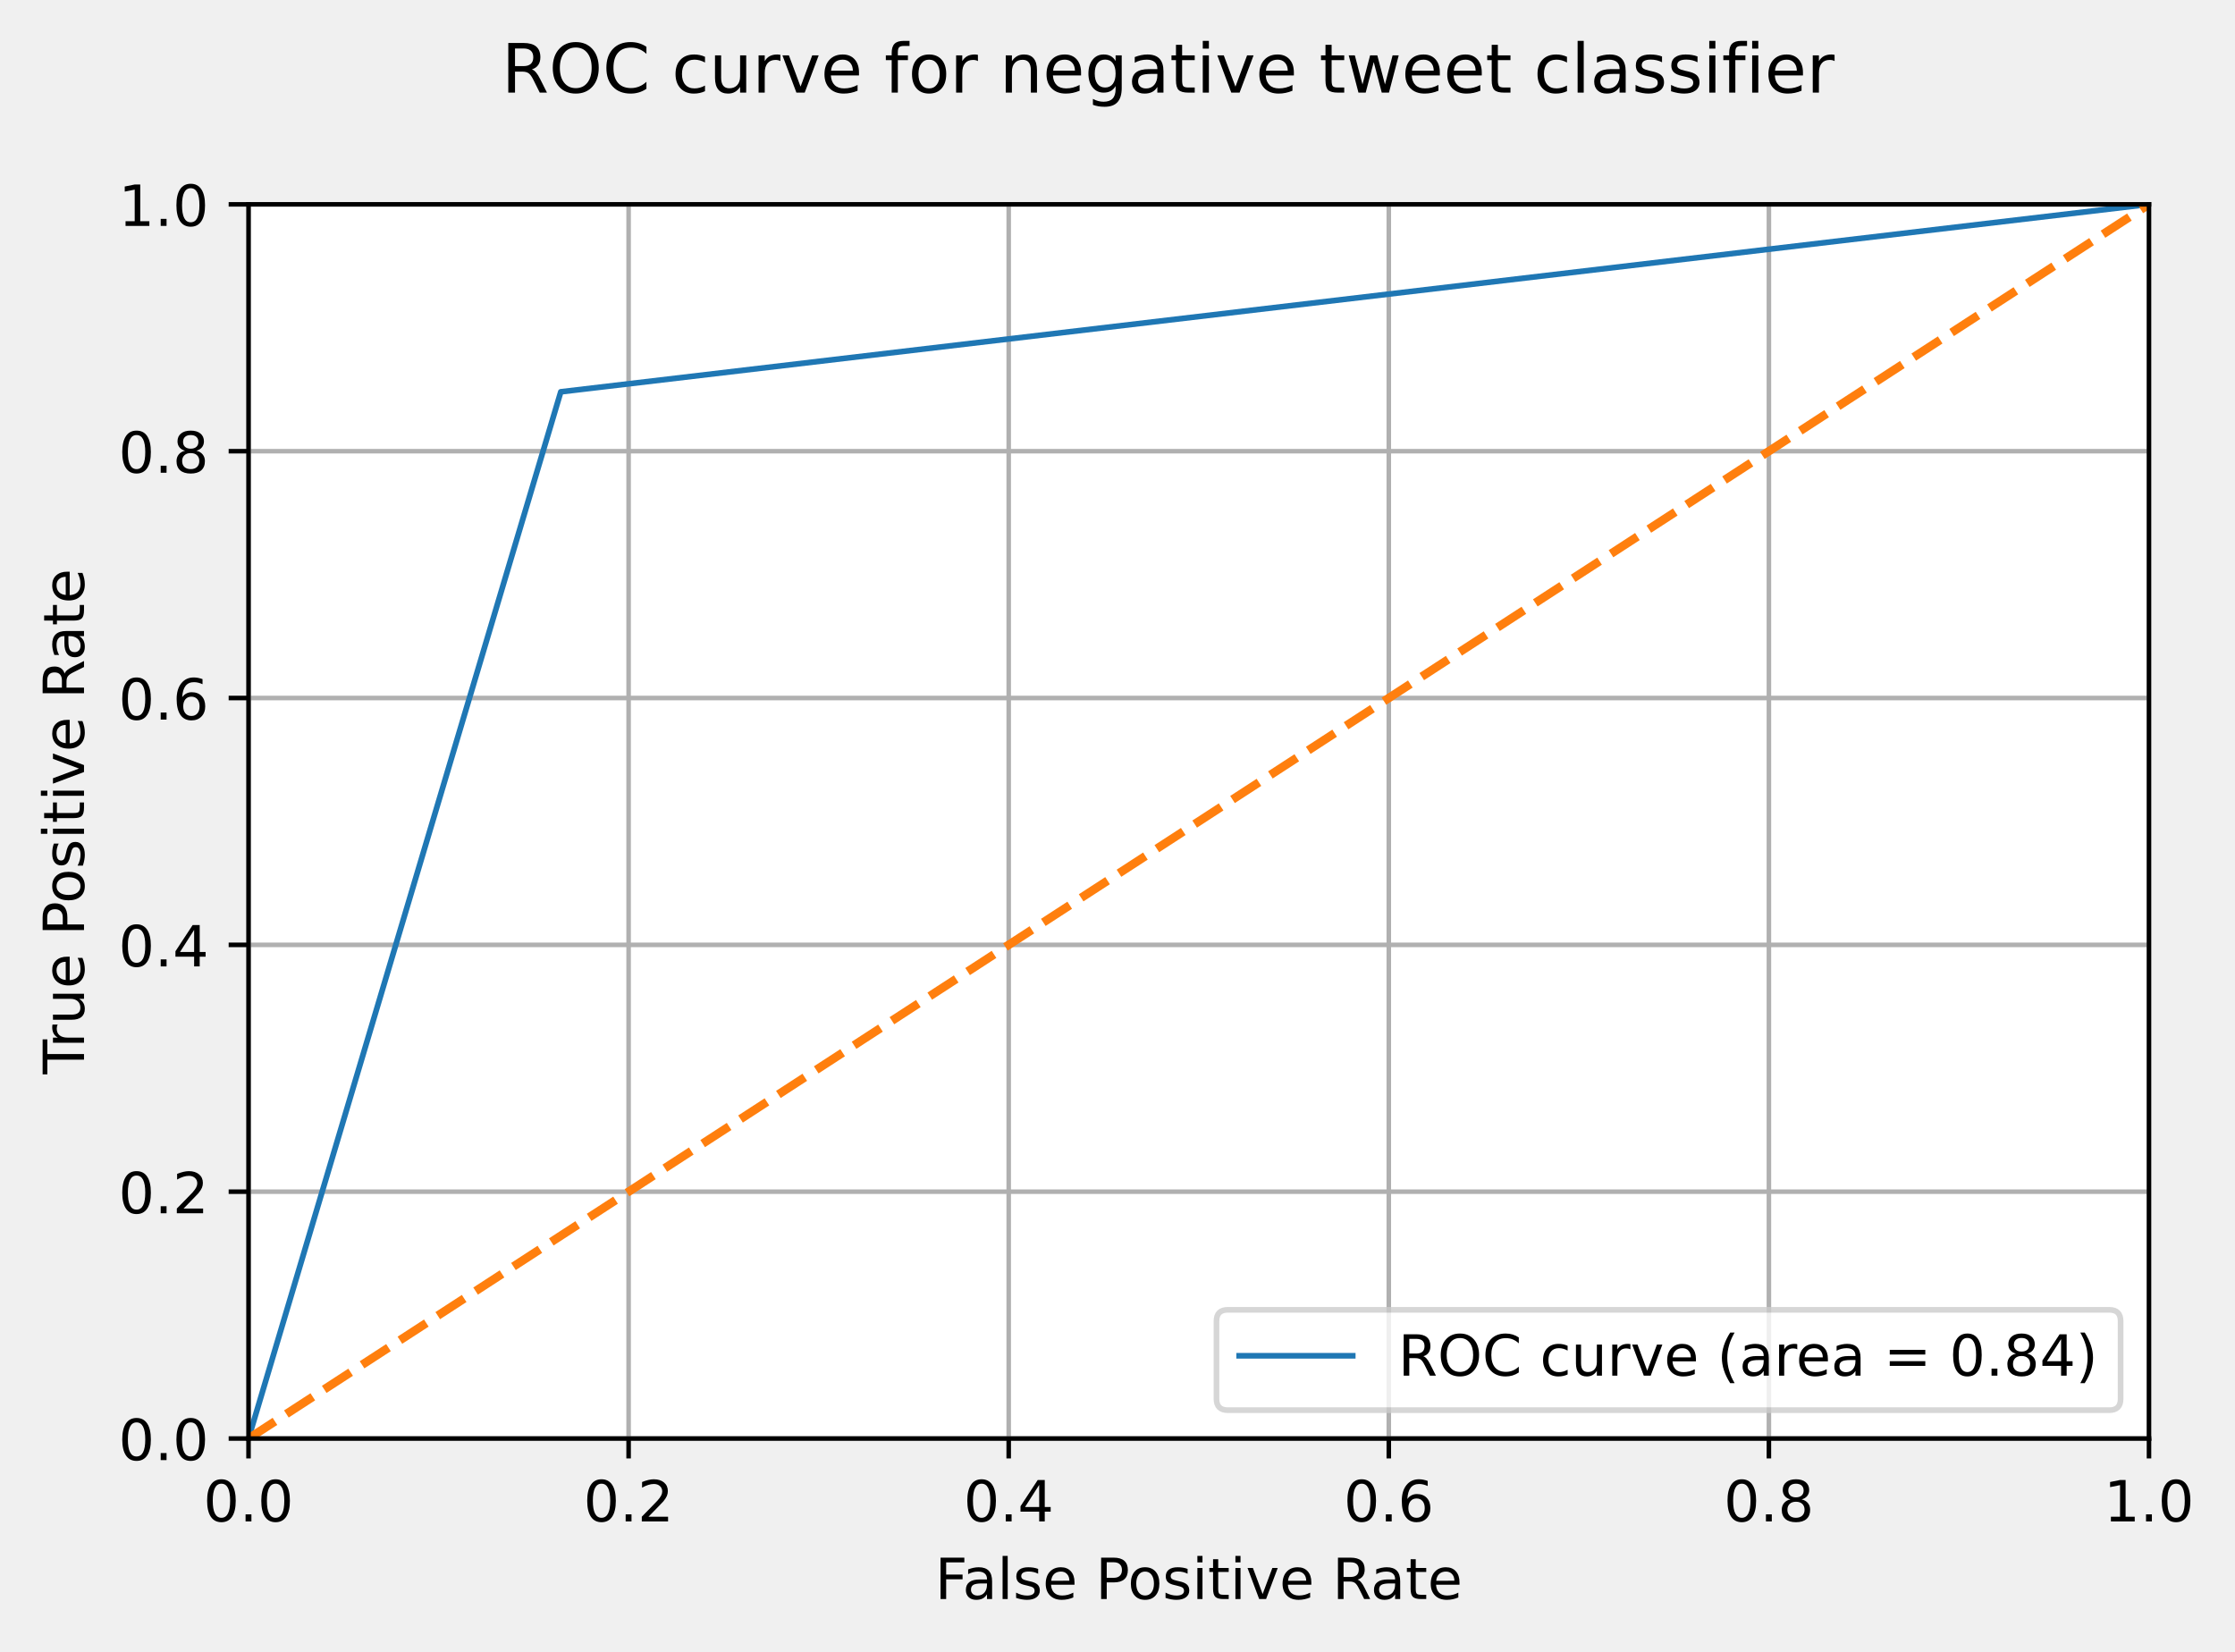
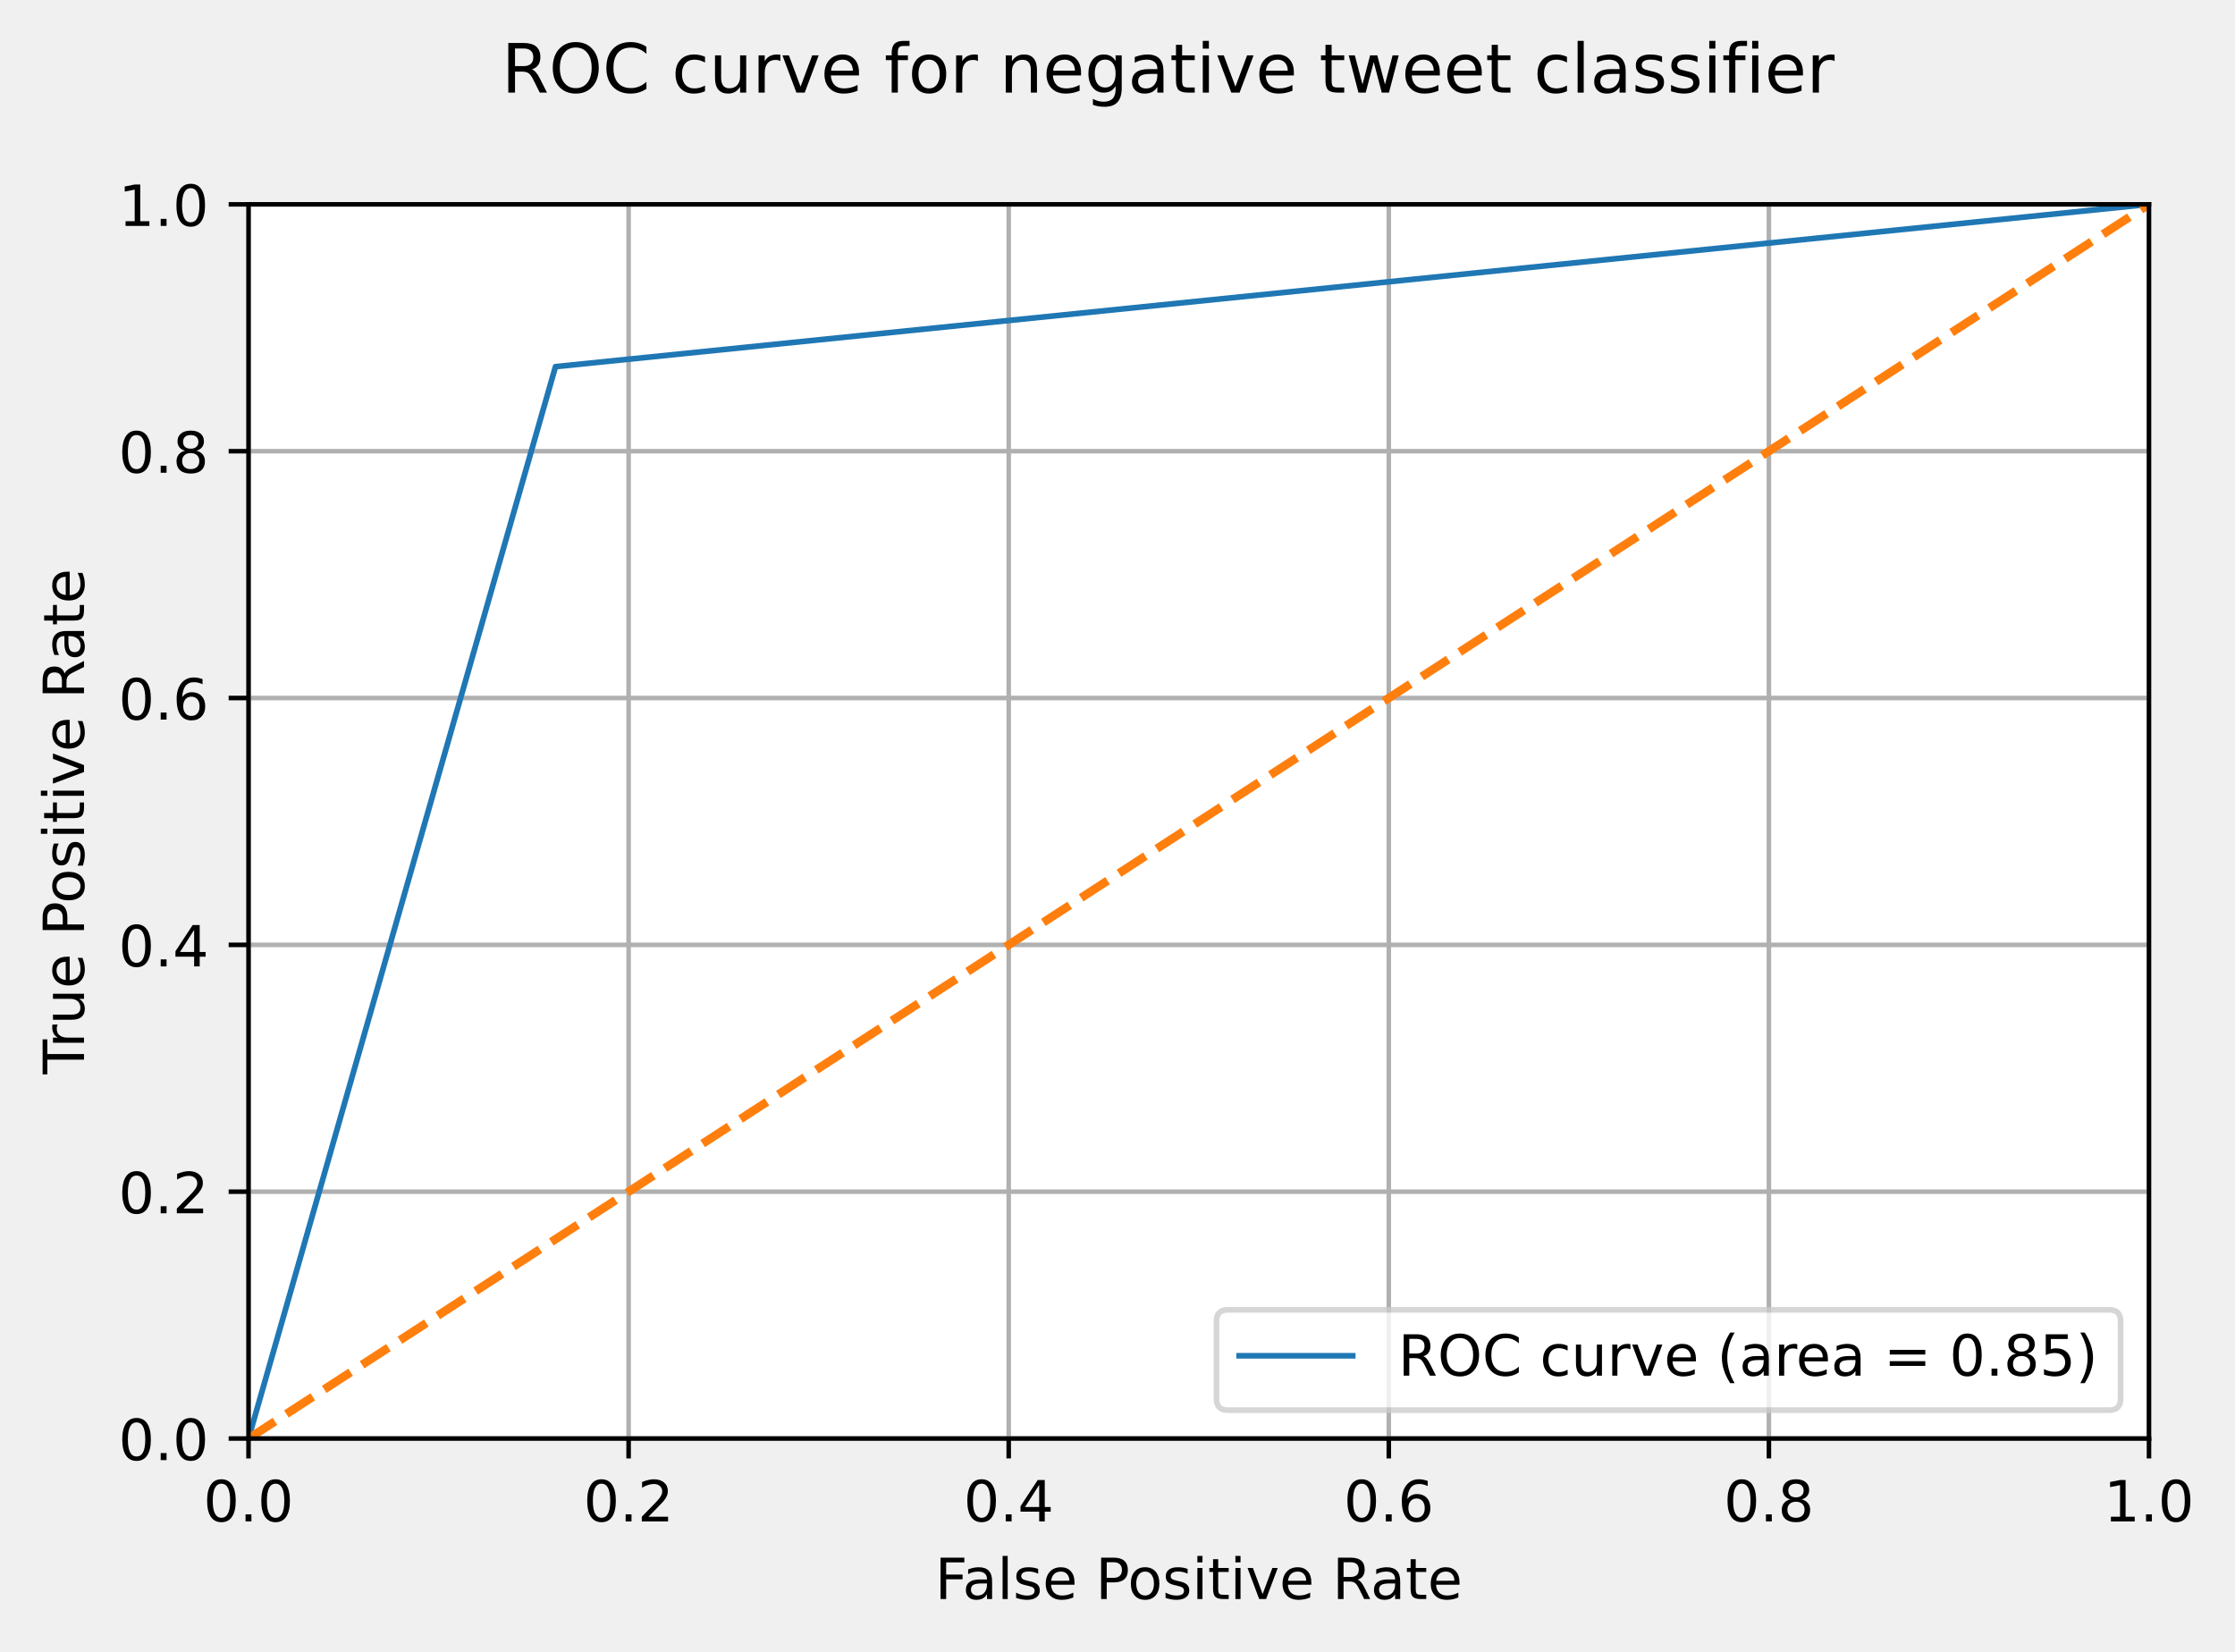
<svg xmlns="http://www.w3.org/2000/svg" xmlns:xlink="http://www.w3.org/1999/xlink" width="393.733pt" height="290.996pt" viewBox="0 0 393.733 290.996" version="1.1">
  <defs>
    <style type="text/css">*{stroke-linejoin: round; stroke-linecap: butt}</style>
  </defs>
  <g id="figure_1">
    <g id="patch_1">
      <path d="M 0 290.996  L 393.733 290.996  L 393.733 0  L 0 0  L 0 290.996  z " style="fill: none" />
    </g>
    <g id="axes_1">
      <g id="patch_2">
        <path d="M 43.781 253.44  L 378.581 253.44  L 378.581 36  L 43.781 36  z " style="fill: #ffffff" />
      </g>
      <g id="matplotlib.axis_1">
        <g id="xtick_1">
          <g id="line2d_1">
-             <path d="M 43.781 253.44  L 43.781 36  " clip-path="url(#pb6e05b1ce3)" style="fill: none; stroke: #b0b0b0; stroke-width: 0.8; stroke-linecap: square" />
+             <path d="M 43.781 253.44  L 43.781 36  " clip-path="url(#p85ec53a5fc)" style="fill: none; stroke: #b0b0b0; stroke-width: 0.8; stroke-linecap: square" />
          </g>
          <g id="line2d_2">
            <defs>
-               <path id="mb6fd7aa247" d="M 0 0  L 0 3.5  " style="stroke: #000000; stroke-width: 0.8" />
+               <path id="mb137a3934e" d="M 0 0  L 0 3.5  " style="stroke: #000000; stroke-width: 0.8" />
            </defs>
            <g>
-               <use xlink:href="#mb6fd7aa247" x="43.781" y="253.44" style="stroke: #000000; stroke-width: 0.8" />
+               <use xlink:href="#mb137a3934e" x="43.781" y="253.44" style="stroke: #000000; stroke-width: 0.8" />
            </g>
          </g>
          <g id="text_1">
            <g transform="translate(35.82969 268.0384)scale(0.1 -0.1)">
              <defs>
                <path id="DejaVuSans-30" d="M 2034 4250  Q 1547 4250 1301 3770  Q 1056 3291 1056 2328  Q 1056 1369 1301 889  Q 1547 409 2034 409  Q 2525 409 2770 889  Q 3016 1369 3016 2328  Q 3016 3291 2770 3770  Q 2525 4250 2034 4250  z M 2034 4750  Q 2819 4750 3233 4129  Q 3647 3509 3647 2328  Q 3647 1150 3233 529  Q 2819 -91 2034 -91  Q 1250 -91 836 529  Q 422 1150 422 2328  Q 422 3509 836 4129  Q 1250 4750 2034 4750  z " transform="scale(0.015625)" />
                <path id="DejaVuSans-2e" d="M 684 794  L 1344 794  L 1344 0  L 684 0  L 684 794  z " transform="scale(0.015625)" />
              </defs>
              <use xlink:href="#DejaVuSans-30" />
              <use xlink:href="#DejaVuSans-2e" x="63.623" />
              <use xlink:href="#DejaVuSans-30" x="95.41" />
            </g>
          </g>
        </g>
        <g id="xtick_2">
          <g id="line2d_3">
-             <path d="M 110.741 253.44  L 110.741 36  " clip-path="url(#pb6e05b1ce3)" style="fill: none; stroke: #b0b0b0; stroke-width: 0.8; stroke-linecap: square" />
+             <path d="M 110.741 253.44  L 110.741 36  " clip-path="url(#p85ec53a5fc)" style="fill: none; stroke: #b0b0b0; stroke-width: 0.8; stroke-linecap: square" />
          </g>
          <g id="line2d_4">
            <g>
-               <use xlink:href="#mb6fd7aa247" x="110.741" y="253.44" style="stroke: #000000; stroke-width: 0.8" />
+               <use xlink:href="#mb137a3934e" x="110.741" y="253.44" style="stroke: #000000; stroke-width: 0.8" />
            </g>
          </g>
          <g id="text_2">
            <g transform="translate(102.7897 268.0384)scale(0.1 -0.1)">
              <defs>
                <path id="DejaVuSans-32" d="M 1228 531  L 3431 531  L 3431 0  L 469 0  L 469 531  Q 828 903 1448 1529  Q 2069 2156 2228 2338  Q 2531 2678 2651 2914  Q 2772 3150 2772 3378  Q 2772 3750 2511 3984  Q 2250 4219 1831 4219  Q 1534 4219 1204 4116  Q 875 4013 500 3803  L 500 4441  Q 881 4594 1212 4672  Q 1544 4750 1819 4750  Q 2544 4750 2975 4387  Q 3406 4025 3406 3419  Q 3406 3131 3298 2873  Q 3191 2616 2906 2266  Q 2828 2175 2409 1742  Q 1991 1309 1228 531  z " transform="scale(0.015625)" />
              </defs>
              <use xlink:href="#DejaVuSans-30" />
              <use xlink:href="#DejaVuSans-2e" x="63.623" />
              <use xlink:href="#DejaVuSans-32" x="95.41" />
            </g>
          </g>
        </g>
        <g id="xtick_3">
          <g id="line2d_5">
-             <path d="M 177.701 253.44  L 177.701 36  " clip-path="url(#pb6e05b1ce3)" style="fill: none; stroke: #b0b0b0; stroke-width: 0.8; stroke-linecap: square" />
+             <path d="M 177.701 253.44  L 177.701 36  " clip-path="url(#p85ec53a5fc)" style="fill: none; stroke: #b0b0b0; stroke-width: 0.8; stroke-linecap: square" />
          </g>
          <g id="line2d_6">
            <g>
-               <use xlink:href="#mb6fd7aa247" x="177.701" y="253.44" style="stroke: #000000; stroke-width: 0.8" />
+               <use xlink:href="#mb137a3934e" x="177.701" y="253.44" style="stroke: #000000; stroke-width: 0.8" />
            </g>
          </g>
          <g id="text_3">
            <g transform="translate(169.7497 268.0384)scale(0.1 -0.1)">
              <defs>
                <path id="DejaVuSans-34" d="M 2419 4116  L 825 1625  L 2419 1625  L 2419 4116  z M 2253 4666  L 3047 4666  L 3047 1625  L 3713 1625  L 3713 1100  L 3047 1100  L 3047 0  L 2419 0  L 2419 1100  L 313 1100  L 313 1709  L 2253 4666  z " transform="scale(0.015625)" />
              </defs>
              <use xlink:href="#DejaVuSans-30" />
              <use xlink:href="#DejaVuSans-2e" x="63.623" />
              <use xlink:href="#DejaVuSans-34" x="95.41" />
            </g>
          </g>
        </g>
        <g id="xtick_4">
          <g id="line2d_7">
-             <path d="M 244.661 253.44  L 244.661 36  " clip-path="url(#pb6e05b1ce3)" style="fill: none; stroke: #b0b0b0; stroke-width: 0.8; stroke-linecap: square" />
+             <path d="M 244.661 253.44  L 244.661 36  " clip-path="url(#p85ec53a5fc)" style="fill: none; stroke: #b0b0b0; stroke-width: 0.8; stroke-linecap: square" />
          </g>
          <g id="line2d_8">
            <g>
-               <use xlink:href="#mb6fd7aa247" x="244.661" y="253.44" style="stroke: #000000; stroke-width: 0.8" />
+               <use xlink:href="#mb137a3934e" x="244.661" y="253.44" style="stroke: #000000; stroke-width: 0.8" />
            </g>
          </g>
          <g id="text_4">
            <g transform="translate(236.7097 268.0384)scale(0.1 -0.1)">
              <defs>
                <path id="DejaVuSans-36" d="M 2113 2584  Q 1688 2584 1439 2293  Q 1191 2003 1191 1497  Q 1191 994 1439 701  Q 1688 409 2113 409  Q 2538 409 2786 701  Q 3034 994 3034 1497  Q 3034 2003 2786 2293  Q 2538 2584 2113 2584  z M 3366 4563  L 3366 3988  Q 3128 4100 2886 4159  Q 2644 4219 2406 4219  Q 1781 4219 1451 3797  Q 1122 3375 1075 2522  Q 1259 2794 1537 2939  Q 1816 3084 2150 3084  Q 2853 3084 3261 2657  Q 3669 2231 3669 1497  Q 3669 778 3244 343  Q 2819 -91 2113 -91  Q 1303 -91 875 529  Q 447 1150 447 2328  Q 447 3434 972 4092  Q 1497 4750 2381 4750  Q 2619 4750 2861 4703  Q 3103 4656 3366 4563  z " transform="scale(0.015625)" />
              </defs>
              <use xlink:href="#DejaVuSans-30" />
              <use xlink:href="#DejaVuSans-2e" x="63.623" />
              <use xlink:href="#DejaVuSans-36" x="95.41" />
            </g>
          </g>
        </g>
        <g id="xtick_5">
          <g id="line2d_9">
-             <path d="M 311.621 253.44  L 311.621 36  " clip-path="url(#pb6e05b1ce3)" style="fill: none; stroke: #b0b0b0; stroke-width: 0.8; stroke-linecap: square" />
+             <path d="M 311.621 253.44  L 311.621 36  " clip-path="url(#p85ec53a5fc)" style="fill: none; stroke: #b0b0b0; stroke-width: 0.8; stroke-linecap: square" />
          </g>
          <g id="line2d_10">
            <g>
-               <use xlink:href="#mb6fd7aa247" x="311.621" y="253.44" style="stroke: #000000; stroke-width: 0.8" />
+               <use xlink:href="#mb137a3934e" x="311.621" y="253.44" style="stroke: #000000; stroke-width: 0.8" />
            </g>
          </g>
          <g id="text_5">
            <g transform="translate(303.6697 268.0384)scale(0.1 -0.1)">
              <defs>
                <path id="DejaVuSans-38" d="M 2034 2216  Q 1584 2216 1326 1975  Q 1069 1734 1069 1313  Q 1069 891 1326 650  Q 1584 409 2034 409  Q 2484 409 2743 651  Q 3003 894 3003 1313  Q 3003 1734 2745 1975  Q 2488 2216 2034 2216  z M 1403 2484  Q 997 2584 770 2862  Q 544 3141 544 3541  Q 544 4100 942 4425  Q 1341 4750 2034 4750  Q 2731 4750 3128 4425  Q 3525 4100 3525 3541  Q 3525 3141 3298 2862  Q 3072 2584 2669 2484  Q 3125 2378 3379 2068  Q 3634 1759 3634 1313  Q 3634 634 3220 271  Q 2806 -91 2034 -91  Q 1263 -91 848 271  Q 434 634 434 1313  Q 434 1759 690 2068  Q 947 2378 1403 2484  z M 1172 3481  Q 1172 3119 1398 2916  Q 1625 2713 2034 2713  Q 2441 2713 2670 2916  Q 2900 3119 2900 3481  Q 2900 3844 2670 4047  Q 2441 4250 2034 4250  Q 1625 4250 1398 4047  Q 1172 3844 1172 3481  z " transform="scale(0.015625)" />
              </defs>
              <use xlink:href="#DejaVuSans-30" />
              <use xlink:href="#DejaVuSans-2e" x="63.623" />
              <use xlink:href="#DejaVuSans-38" x="95.41" />
            </g>
          </g>
        </g>
        <g id="xtick_6">
          <g id="line2d_11">
-             <path d="M 378.581 253.44  L 378.581 36  " clip-path="url(#pb6e05b1ce3)" style="fill: none; stroke: #b0b0b0; stroke-width: 0.8; stroke-linecap: square" />
+             <path d="M 378.581 253.44  L 378.581 36  " clip-path="url(#p85ec53a5fc)" style="fill: none; stroke: #b0b0b0; stroke-width: 0.8; stroke-linecap: square" />
          </g>
          <g id="line2d_12">
            <g>
-               <use xlink:href="#mb6fd7aa247" x="378.581" y="253.44" style="stroke: #000000; stroke-width: 0.8" />
+               <use xlink:href="#mb137a3934e" x="378.581" y="253.44" style="stroke: #000000; stroke-width: 0.8" />
            </g>
          </g>
          <g id="text_6">
            <g transform="translate(370.6297 268.0384)scale(0.1 -0.1)">
              <defs>
                <path id="DejaVuSans-31" d="M 794 531  L 1825 531  L 1825 4091  L 703 3866  L 703 4441  L 1819 4666  L 2450 4666  L 2450 531  L 3481 531  L 3481 0  L 794 0  L 794 531  z " transform="scale(0.015625)" />
              </defs>
              <use xlink:href="#DejaVuSans-31" />
              <use xlink:href="#DejaVuSans-2e" x="63.623" />
              <use xlink:href="#DejaVuSans-30" x="95.41" />
            </g>
          </g>
        </g>
        <g id="text_7">
          <g transform="translate(164.7148 281.7166)scale(0.1 -0.1)">
            <defs>
              <path id="DejaVuSans-46" d="M 628 4666  L 3309 4666  L 3309 4134  L 1259 4134  L 1259 2759  L 3109 2759  L 3109 2228  L 1259 2228  L 1259 0  L 628 0  L 628 4666  z " transform="scale(0.015625)" />
              <path id="DejaVuSans-61" d="M 2194 1759  Q 1497 1759 1228 1600  Q 959 1441 959 1056  Q 959 750 1161 570  Q 1363 391 1709 391  Q 2188 391 2477 730  Q 2766 1069 2766 1631  L 2766 1759  L 2194 1759  z M 3341 1997  L 3341 0  L 2766 0  L 2766 531  Q 2569 213 2275 61  Q 1981 -91 1556 -91  Q 1019 -91 701 211  Q 384 513 384 1019  Q 384 1609 779 1909  Q 1175 2209 1959 2209  L 2766 2209  L 2766 2266  Q 2766 2663 2505 2880  Q 2244 3097 1772 3097  Q 1472 3097 1187 3025  Q 903 2953 641 2809  L 641 3341  Q 956 3463 1253 3523  Q 1550 3584 1831 3584  Q 2591 3584 2966 3190  Q 3341 2797 3341 1997  z " transform="scale(0.015625)" />
              <path id="DejaVuSans-6c" d="M 603 4863  L 1178 4863  L 1178 0  L 603 0  L 603 4863  z " transform="scale(0.015625)" />
              <path id="DejaVuSans-73" d="M 2834 3397  L 2834 2853  Q 2591 2978 2328 3040  Q 2066 3103 1784 3103  Q 1356 3103 1142 2972  Q 928 2841 928 2578  Q 928 2378 1081 2264  Q 1234 2150 1697 2047  L 1894 2003  Q 2506 1872 2764 1633  Q 3022 1394 3022 966  Q 3022 478 2636 193  Q 2250 -91 1575 -91  Q 1294 -91 989 -36  Q 684 19 347 128  L 347 722  Q 666 556 975 473  Q 1284 391 1588 391  Q 1994 391 2212 530  Q 2431 669 2431 922  Q 2431 1156 2273 1281  Q 2116 1406 1581 1522  L 1381 1569  Q 847 1681 609 1914  Q 372 2147 372 2553  Q 372 3047 722 3315  Q 1072 3584 1716 3584  Q 2034 3584 2315 3537  Q 2597 3491 2834 3397  z " transform="scale(0.015625)" />
              <path id="DejaVuSans-65" d="M 3597 1894  L 3597 1613  L 953 1613  Q 991 1019 1311 708  Q 1631 397 2203 397  Q 2534 397 2845 478  Q 3156 559 3463 722  L 3463 178  Q 3153 47 2828 -22  Q 2503 -91 2169 -91  Q 1331 -91 842 396  Q 353 884 353 1716  Q 353 2575 817 3079  Q 1281 3584 2069 3584  Q 2775 3584 3186 3129  Q 3597 2675 3597 1894  z M 3022 2063  Q 3016 2534 2758 2815  Q 2500 3097 2075 3097  Q 1594 3097 1305 2825  Q 1016 2553 972 2059  L 3022 2063  z " transform="scale(0.015625)" />
              <path id="DejaVuSans-20" transform="scale(0.015625)" />
              <path id="DejaVuSans-50" d="M 1259 4147  L 1259 2394  L 2053 2394  Q 2494 2394 2734 2622  Q 2975 2850 2975 3272  Q 2975 3691 2734 3919  Q 2494 4147 2053 4147  L 1259 4147  z M 628 4666  L 2053 4666  Q 2838 4666 3239 4311  Q 3641 3956 3641 3272  Q 3641 2581 3239 2228  Q 2838 1875 2053 1875  L 1259 1875  L 1259 0  L 628 0  L 628 4666  z " transform="scale(0.015625)" />
              <path id="DejaVuSans-6f" d="M 1959 3097  Q 1497 3097 1228 2736  Q 959 2375 959 1747  Q 959 1119 1226 758  Q 1494 397 1959 397  Q 2419 397 2687 759  Q 2956 1122 2956 1747  Q 2956 2369 2687 2733  Q 2419 3097 1959 3097  z M 1959 3584  Q 2709 3584 3137 3096  Q 3566 2609 3566 1747  Q 3566 888 3137 398  Q 2709 -91 1959 -91  Q 1206 -91 779 398  Q 353 888 353 1747  Q 353 2609 779 3096  Q 1206 3584 1959 3584  z " transform="scale(0.015625)" />
              <path id="DejaVuSans-69" d="M 603 3500  L 1178 3500  L 1178 0  L 603 0  L 603 3500  z M 603 4863  L 1178 4863  L 1178 4134  L 603 4134  L 603 4863  z " transform="scale(0.015625)" />
              <path id="DejaVuSans-74" d="M 1172 4494  L 1172 3500  L 2356 3500  L 2356 3053  L 1172 3053  L 1172 1153  Q 1172 725 1289 603  Q 1406 481 1766 481  L 2356 481  L 2356 0  L 1766 0  Q 1100 0 847 248  Q 594 497 594 1153  L 594 3053  L 172 3053  L 172 3500  L 594 3500  L 594 4494  L 1172 4494  z " transform="scale(0.015625)" />
              <path id="DejaVuSans-76" d="M 191 3500  L 800 3500  L 1894 563  L 2988 3500  L 3597 3500  L 2284 0  L 1503 0  L 191 3500  z " transform="scale(0.015625)" />
              <path id="DejaVuSans-52" d="M 2841 2188  Q 3044 2119 3236 1894  Q 3428 1669 3622 1275  L 4263 0  L 3584 0  L 2988 1197  Q 2756 1666 2539 1819  Q 2322 1972 1947 1972  L 1259 1972  L 1259 0  L 628 0  L 628 4666  L 2053 4666  Q 2853 4666 3247 4331  Q 3641 3997 3641 3322  Q 3641 2881 3436 2590  Q 3231 2300 2841 2188  z M 1259 4147  L 1259 2491  L 2053 2491  Q 2509 2491 2742 2702  Q 2975 2913 2975 3322  Q 2975 3731 2742 3939  Q 2509 4147 2053 4147  L 1259 4147  z " transform="scale(0.015625)" />
            </defs>
            <use xlink:href="#DejaVuSans-46" />
            <use xlink:href="#DejaVuSans-61" x="48.395" />
            <use xlink:href="#DejaVuSans-6c" x="109.674" />
            <use xlink:href="#DejaVuSans-73" x="137.457" />
            <use xlink:href="#DejaVuSans-65" x="189.557" />
            <use xlink:href="#DejaVuSans-20" x="251.08" />
            <use xlink:href="#DejaVuSans-50" x="282.867" />
            <use xlink:href="#DejaVuSans-6f" x="339.545" />
            <use xlink:href="#DejaVuSans-73" x="400.727" />
            <use xlink:href="#DejaVuSans-69" x="452.826" />
            <use xlink:href="#DejaVuSans-74" x="480.609" />
            <use xlink:href="#DejaVuSans-69" x="519.818" />
            <use xlink:href="#DejaVuSans-76" x="547.602" />
            <use xlink:href="#DejaVuSans-65" x="606.781" />
            <use xlink:href="#DejaVuSans-20" x="668.305" />
            <use xlink:href="#DejaVuSans-52" x="700.092" />
            <use xlink:href="#DejaVuSans-61" x="767.324" />
            <use xlink:href="#DejaVuSans-74" x="828.604" />
            <use xlink:href="#DejaVuSans-65" x="867.812" />
          </g>
        </g>
      </g>
      <g id="matplotlib.axis_2">
        <g id="ytick_1">
          <g id="line2d_13">
-             <path d="M 43.781 253.44  L 378.581 253.44  " clip-path="url(#pb6e05b1ce3)" style="fill: none; stroke: #b0b0b0; stroke-width: 0.8; stroke-linecap: square" />
+             <path d="M 43.781 253.44  L 378.581 253.44  " clip-path="url(#p85ec53a5fc)" style="fill: none; stroke: #b0b0b0; stroke-width: 0.8; stroke-linecap: square" />
          </g>
          <g id="line2d_14">
            <defs>
-               <path id="m472861e6e4" d="M 0 0  L -3.5 0  " style="stroke: #000000; stroke-width: 0.8" />
+               <path id="m5abbd53fc5" d="M 0 0  L -3.5 0  " style="stroke: #000000; stroke-width: 0.8" />
            </defs>
            <g>
-               <use xlink:href="#m472861e6e4" x="43.781" y="253.44" style="stroke: #000000; stroke-width: 0.8" />
+               <use xlink:href="#m5abbd53fc5" x="43.781" y="253.44" style="stroke: #000000; stroke-width: 0.8" />
            </g>
          </g>
          <g id="text_8">
            <g transform="translate(20.87813 257.2392)scale(0.1 -0.1)">
              <use xlink:href="#DejaVuSans-30" />
              <use xlink:href="#DejaVuSans-2e" x="63.623" />
              <use xlink:href="#DejaVuSans-30" x="95.41" />
            </g>
          </g>
        </g>
        <g id="ytick_2">
          <g id="line2d_15">
-             <path d="M 43.781 209.952  L 378.581 209.952  " clip-path="url(#pb6e05b1ce3)" style="fill: none; stroke: #b0b0b0; stroke-width: 0.8; stroke-linecap: square" />
+             <path d="M 43.781 209.952  L 378.581 209.952  " clip-path="url(#p85ec53a5fc)" style="fill: none; stroke: #b0b0b0; stroke-width: 0.8; stroke-linecap: square" />
          </g>
          <g id="line2d_16">
            <g>
-               <use xlink:href="#m472861e6e4" x="43.781" y="209.952" style="stroke: #000000; stroke-width: 0.8" />
+               <use xlink:href="#m5abbd53fc5" x="43.781" y="209.952" style="stroke: #000000; stroke-width: 0.8" />
            </g>
          </g>
          <g id="text_9">
            <g transform="translate(20.87813 213.7512)scale(0.1 -0.1)">
              <use xlink:href="#DejaVuSans-30" />
              <use xlink:href="#DejaVuSans-2e" x="63.623" />
              <use xlink:href="#DejaVuSans-32" x="95.41" />
            </g>
          </g>
        </g>
        <g id="ytick_3">
          <g id="line2d_17">
-             <path d="M 43.781 166.464  L 378.581 166.464  " clip-path="url(#pb6e05b1ce3)" style="fill: none; stroke: #b0b0b0; stroke-width: 0.8; stroke-linecap: square" />
+             <path d="M 43.781 166.464  L 378.581 166.464  " clip-path="url(#p85ec53a5fc)" style="fill: none; stroke: #b0b0b0; stroke-width: 0.8; stroke-linecap: square" />
          </g>
          <g id="line2d_18">
            <g>
-               <use xlink:href="#m472861e6e4" x="43.781" y="166.464" style="stroke: #000000; stroke-width: 0.8" />
+               <use xlink:href="#m5abbd53fc5" x="43.781" y="166.464" style="stroke: #000000; stroke-width: 0.8" />
            </g>
          </g>
          <g id="text_10">
            <g transform="translate(20.87813 170.2632)scale(0.1 -0.1)">
              <use xlink:href="#DejaVuSans-30" />
              <use xlink:href="#DejaVuSans-2e" x="63.623" />
              <use xlink:href="#DejaVuSans-34" x="95.41" />
            </g>
          </g>
        </g>
        <g id="ytick_4">
          <g id="line2d_19">
-             <path d="M 43.781 122.976  L 378.581 122.976  " clip-path="url(#pb6e05b1ce3)" style="fill: none; stroke: #b0b0b0; stroke-width: 0.8; stroke-linecap: square" />
+             <path d="M 43.781 122.976  L 378.581 122.976  " clip-path="url(#p85ec53a5fc)" style="fill: none; stroke: #b0b0b0; stroke-width: 0.8; stroke-linecap: square" />
          </g>
          <g id="line2d_20">
            <g>
-               <use xlink:href="#m472861e6e4" x="43.781" y="122.976" style="stroke: #000000; stroke-width: 0.8" />
+               <use xlink:href="#m5abbd53fc5" x="43.781" y="122.976" style="stroke: #000000; stroke-width: 0.8" />
            </g>
          </g>
          <g id="text_11">
            <g transform="translate(20.87813 126.7752)scale(0.1 -0.1)">
              <use xlink:href="#DejaVuSans-30" />
              <use xlink:href="#DejaVuSans-2e" x="63.623" />
              <use xlink:href="#DejaVuSans-36" x="95.41" />
            </g>
          </g>
        </g>
        <g id="ytick_5">
          <g id="line2d_21">
-             <path d="M 43.781 79.488  L 378.581 79.488  " clip-path="url(#pb6e05b1ce3)" style="fill: none; stroke: #b0b0b0; stroke-width: 0.8; stroke-linecap: square" />
+             <path d="M 43.781 79.488  L 378.581 79.488  " clip-path="url(#p85ec53a5fc)" style="fill: none; stroke: #b0b0b0; stroke-width: 0.8; stroke-linecap: square" />
          </g>
          <g id="line2d_22">
            <g>
-               <use xlink:href="#m472861e6e4" x="43.781" y="79.488" style="stroke: #000000; stroke-width: 0.8" />
+               <use xlink:href="#m5abbd53fc5" x="43.781" y="79.488" style="stroke: #000000; stroke-width: 0.8" />
            </g>
          </g>
          <g id="text_12">
            <g transform="translate(20.87813 83.28722)scale(0.1 -0.1)">
              <use xlink:href="#DejaVuSans-30" />
              <use xlink:href="#DejaVuSans-2e" x="63.623" />
              <use xlink:href="#DejaVuSans-38" x="95.41" />
            </g>
          </g>
        </g>
        <g id="ytick_6">
          <g id="line2d_23">
-             <path d="M 43.781 36  L 378.581 36  " clip-path="url(#pb6e05b1ce3)" style="fill: none; stroke: #b0b0b0; stroke-width: 0.8; stroke-linecap: square" />
+             <path d="M 43.781 36  L 378.581 36  " clip-path="url(#p85ec53a5fc)" style="fill: none; stroke: #b0b0b0; stroke-width: 0.8; stroke-linecap: square" />
          </g>
          <g id="line2d_24">
            <g>
-               <use xlink:href="#m472861e6e4" x="43.781" y="36" style="stroke: #000000; stroke-width: 0.8" />
+               <use xlink:href="#m5abbd53fc5" x="43.781" y="36" style="stroke: #000000; stroke-width: 0.8" />
            </g>
          </g>
          <g id="text_13">
            <g transform="translate(20.87813 39.79922)scale(0.1 -0.1)">
              <use xlink:href="#DejaVuSans-31" />
              <use xlink:href="#DejaVuSans-2e" x="63.623" />
              <use xlink:href="#DejaVuSans-30" x="95.41" />
            </g>
          </g>
        </g>
        <g id="text_14">
          <g transform="translate(14.79844 189.2497)rotate(-90)scale(0.1 -0.1)">
            <defs>
              <path id="DejaVuSans-54" d="M -19 4666  L 3928 4666  L 3928 4134  L 2272 4134  L 2272 0  L 1638 0  L 1638 4134  L -19 4134  L -19 4666  z " transform="scale(0.015625)" />
              <path id="DejaVuSans-72" d="M 2631 2963  Q 2534 3019 2420 3045  Q 2306 3072 2169 3072  Q 1681 3072 1420 2755  Q 1159 2438 1159 1844  L 1159 0  L 581 0  L 581 3500  L 1159 3500  L 1159 2956  Q 1341 3275 1631 3429  Q 1922 3584 2338 3584  Q 2397 3584 2469 3576  Q 2541 3569 2628 3553  L 2631 2963  z " transform="scale(0.015625)" />
              <path id="DejaVuSans-75" d="M 544 1381  L 544 3500  L 1119 3500  L 1119 1403  Q 1119 906 1312 657  Q 1506 409 1894 409  Q 2359 409 2629 706  Q 2900 1003 2900 1516  L 2900 3500  L 3475 3500  L 3475 0  L 2900 0  L 2900 538  Q 2691 219 2414 64  Q 2138 -91 1772 -91  Q 1169 -91 856 284  Q 544 659 544 1381  z M 1991 3584  L 1991 3584  z " transform="scale(0.015625)" />
            </defs>
            <use xlink:href="#DejaVuSans-54" />
            <use xlink:href="#DejaVuSans-72" x="46.334" />
            <use xlink:href="#DejaVuSans-75" x="87.447" />
            <use xlink:href="#DejaVuSans-65" x="150.826" />
            <use xlink:href="#DejaVuSans-20" x="212.35" />
            <use xlink:href="#DejaVuSans-50" x="244.137" />
            <use xlink:href="#DejaVuSans-6f" x="300.814" />
            <use xlink:href="#DejaVuSans-73" x="361.996" />
            <use xlink:href="#DejaVuSans-69" x="414.096" />
            <use xlink:href="#DejaVuSans-74" x="441.879" />
            <use xlink:href="#DejaVuSans-69" x="481.088" />
            <use xlink:href="#DejaVuSans-76" x="508.871" />
            <use xlink:href="#DejaVuSans-65" x="568.051" />
            <use xlink:href="#DejaVuSans-20" x="629.574" />
            <use xlink:href="#DejaVuSans-52" x="661.361" />
            <use xlink:href="#DejaVuSans-61" x="728.594" />
            <use xlink:href="#DejaVuSans-74" x="789.873" />
            <use xlink:href="#DejaVuSans-65" x="829.082" />
          </g>
        </g>
      </g>
      <g id="line2d_25">
-         <path d="M 43.781 253.44  L 98.793 69.028  L 378.581 36  " clip-path="url(#pb6e05b1ce3)" style="fill: none; stroke: #1f77b4; stroke-linecap: square" />
+         <path d="M 43.781 253.44  L 97.861 64.594  L 378.581 36  " clip-path="url(#p85ec53a5fc)" style="fill: none; stroke: #1f77b4; stroke-linecap: square" />
      </g>
      <g id="line2d_26">
-         <path d="M 43.781 253.44  L 47.163 251.244  L 50.545 249.047  L 53.927 246.851  L 57.309 244.655  L 60.69 242.458  L 64.072 240.262  L 67.454 238.065  L 70.836 235.869  L 74.218 233.673  L 77.599 231.476  L 80.981 229.28  L 84.363 227.084  L 87.745 224.887  L 91.127 222.691  L 94.509 220.495  L 97.89 218.298  L 101.272 216.102  L 104.654 213.905  L 108.036 211.709  L 111.418 209.513  L 114.799 207.316  L 118.181 205.12  L 121.563 202.924  L 124.945 200.727  L 128.327 198.531  L 131.709 196.335  L 135.09 194.138  L 138.472 191.942  L 141.854 189.745  L 145.236 187.549  L 148.618 185.353  L 151.999 183.156  L 155.381 180.96  L 158.763 178.764  L 162.145 176.567  L 165.527 174.371  L 168.909 172.175  L 172.29 169.978  L 175.672 167.782  L 179.054 165.585  L 182.436 163.389  L 185.818 161.193  L 189.199 158.996  L 192.581 156.8  L 195.963 154.604  L 199.345 152.407  L 202.727 150.211  L 206.109 148.015  L 209.49 145.818  L 212.872 143.622  L 216.254 141.425  L 219.636 139.229  L 223.018 137.033  L 226.399 134.836  L 229.781 132.64  L 233.163 130.444  L 236.545 128.247  L 239.927 126.051  L 243.309 123.855  L 246.69 121.658  L 250.072 119.462  L 253.454 117.265  L 256.836 115.069  L 260.218 112.873  L 263.599 110.676  L 266.981 108.48  L 270.363 106.284  L 273.745 104.087  L 277.127 101.891  L 280.509 99.695  L 283.89 97.498  L 287.272 95.302  L 290.654 93.105  L 294.036 90.909  L 297.418 88.713  L 300.799 86.516  L 304.181 84.32  L 307.563 82.124  L 310.945 79.927  L 314.327 77.731  L 317.709 75.535  L 321.09 73.338  L 324.472 71.142  L 327.854 68.945  L 331.236 66.749  L 334.618 64.553  L 337.999 62.356  L 341.381 60.16  L 344.763 57.964  L 348.145 55.767  L 351.527 53.571  L 354.909 51.375  L 358.29 49.178  L 361.672 46.982  L 365.054 44.785  L 368.436 42.589  L 371.818 40.393  L 375.199 38.196  L 378.581 36  " clip-path="url(#pb6e05b1ce3)" style="fill: none; stroke-dasharray: 5.55,2.4; stroke-dashoffset: 0; stroke: #ff7f0e; stroke-width: 1.5" />
+         <path d="M 43.781 253.44  L 47.163 251.244  L 50.545 249.047  L 53.927 246.851  L 57.309 244.655  L 60.69 242.458  L 64.072 240.262  L 67.454 238.065  L 70.836 235.869  L 74.218 233.673  L 77.599 231.476  L 80.981 229.28  L 84.363 227.084  L 87.745 224.887  L 91.127 222.691  L 94.509 220.495  L 97.89 218.298  L 101.272 216.102  L 104.654 213.905  L 108.036 211.709  L 111.418 209.513  L 114.799 207.316  L 118.181 205.12  L 121.563 202.924  L 124.945 200.727  L 128.327 198.531  L 131.709 196.335  L 135.09 194.138  L 138.472 191.942  L 141.854 189.745  L 145.236 187.549  L 148.618 185.353  L 151.999 183.156  L 155.381 180.96  L 158.763 178.764  L 162.145 176.567  L 165.527 174.371  L 168.909 172.175  L 172.29 169.978  L 175.672 167.782  L 179.054 165.585  L 182.436 163.389  L 185.818 161.193  L 189.199 158.996  L 192.581 156.8  L 195.963 154.604  L 199.345 152.407  L 202.727 150.211  L 206.109 148.015  L 209.49 145.818  L 212.872 143.622  L 216.254 141.425  L 219.636 139.229  L 223.018 137.033  L 226.399 134.836  L 229.781 132.64  L 233.163 130.444  L 236.545 128.247  L 239.927 126.051  L 243.309 123.855  L 246.69 121.658  L 250.072 119.462  L 253.454 117.265  L 256.836 115.069  L 260.218 112.873  L 263.599 110.676  L 266.981 108.48  L 270.363 106.284  L 273.745 104.087  L 277.127 101.891  L 280.509 99.695  L 283.89 97.498  L 287.272 95.302  L 290.654 93.105  L 294.036 90.909  L 297.418 88.713  L 300.799 86.516  L 304.181 84.32  L 307.563 82.124  L 310.945 79.927  L 314.327 77.731  L 317.709 75.535  L 321.09 73.338  L 324.472 71.142  L 327.854 68.945  L 331.236 66.749  L 334.618 64.553  L 337.999 62.356  L 341.381 60.16  L 344.763 57.964  L 348.145 55.767  L 351.527 53.571  L 354.909 51.375  L 358.29 49.178  L 361.672 46.982  L 365.054 44.785  L 368.436 42.589  L 371.818 40.393  L 375.199 38.196  L 378.581 36  " clip-path="url(#p85ec53a5fc)" style="fill: none; stroke-dasharray: 5.55,2.4; stroke-dashoffset: 0; stroke: #ff7f0e; stroke-width: 1.5" />
      </g>
      <g id="patch_3">
        <path d="M 43.781 253.44  L 43.781 36  " style="fill: none; stroke: #000000; stroke-width: 0.8; stroke-linejoin: miter; stroke-linecap: square" />
      </g>
      <g id="patch_4">
        <path d="M 378.581 253.44  L 378.581 36  " style="fill: none; stroke: #000000; stroke-width: 0.8; stroke-linejoin: miter; stroke-linecap: square" />
      </g>
      <g id="patch_5">
        <path d="M 43.781 253.44  L 378.581 253.44  " style="fill: none; stroke: #000000; stroke-width: 0.8; stroke-linejoin: miter; stroke-linecap: square" />
      </g>
      <g id="patch_6">
        <path d="M 43.781 36  L 378.581 36  " style="fill: none; stroke: #000000; stroke-width: 0.8; stroke-linejoin: miter; stroke-linecap: square" />
      </g>
      <g id="legend_1">
        <g id="patch_7">
          <path d="M 216.303 248.44  L 371.581 248.44  Q 373.581 248.44 373.581 246.44  L 373.581 232.762  Q 373.581 230.762 371.581 230.762  L 216.303 230.762  Q 214.303 230.762 214.303 232.762  L 214.303 246.44  Q 214.303 248.44 216.303 248.44  z " style="fill: #ffffff; opacity: 0.8; stroke: #cccccc; stroke-linejoin: miter" />
        </g>
        <g id="line2d_27">
          <path d="M 218.303 238.86  L 228.303 238.86  L 238.303 238.86  " style="fill: none; stroke: #1f77b4; stroke-linecap: square" />
        </g>
        <g id="text_15">
          <g transform="translate(246.3031 242.3603)scale(0.1 -0.1)">
            <defs>
              <path id="DejaVuSans-4f" d="M 2522 4238  Q 1834 4238 1429 3725  Q 1025 3213 1025 2328  Q 1025 1447 1429 934  Q 1834 422 2522 422  Q 3209 422 3611 934  Q 4013 1447 4013 2328  Q 4013 3213 3611 3725  Q 3209 4238 2522 4238  z M 2522 4750  Q 3503 4750 4090 4092  Q 4678 3434 4678 2328  Q 4678 1225 4090 567  Q 3503 -91 2522 -91  Q 1538 -91 948 565  Q 359 1222 359 2328  Q 359 3434 948 4092  Q 1538 4750 2522 4750  z " transform="scale(0.015625)" />
              <path id="DejaVuSans-43" d="M 4122 4306  L 4122 3641  Q 3803 3938 3442 4084  Q 3081 4231 2675 4231  Q 1875 4231 1450 3742  Q 1025 3253 1025 2328  Q 1025 1406 1450 917  Q 1875 428 2675 428  Q 3081 428 3442 575  Q 3803 722 4122 1019  L 4122 359  Q 3791 134 3420 21  Q 3050 -91 2638 -91  Q 1578 -91 968 557  Q 359 1206 359 2328  Q 359 3453 968 4101  Q 1578 4750 2638 4750  Q 3056 4750 3426 4639  Q 3797 4528 4122 4306  z " transform="scale(0.015625)" />
              <path id="DejaVuSans-63" d="M 3122 3366  L 3122 2828  Q 2878 2963 2633 3030  Q 2388 3097 2138 3097  Q 1578 3097 1268 2742  Q 959 2388 959 1747  Q 959 1106 1268 751  Q 1578 397 2138 397  Q 2388 397 2633 464  Q 2878 531 3122 666  L 3122 134  Q 2881 22 2623 -34  Q 2366 -91 2075 -91  Q 1284 -91 818 406  Q 353 903 353 1747  Q 353 2603 823 3093  Q 1294 3584 2113 3584  Q 2378 3584 2631 3529  Q 2884 3475 3122 3366  z " transform="scale(0.015625)" />
              <path id="DejaVuSans-28" d="M 1984 4856  Q 1566 4138 1362 3434  Q 1159 2731 1159 2009  Q 1159 1288 1364 580  Q 1569 -128 1984 -844  L 1484 -844  Q 1016 -109 783 600  Q 550 1309 550 2009  Q 550 2706 781 3412  Q 1013 4119 1484 4856  L 1984 4856  z " transform="scale(0.015625)" />
              <path id="DejaVuSans-3d" d="M 678 2906  L 4684 2906  L 4684 2381  L 678 2381  L 678 2906  z M 678 1631  L 4684 1631  L 4684 1100  L 678 1100  L 678 1631  z " transform="scale(0.015625)" />
+               <path id="DejaVuSans-35" d="M 691 4666  L 3169 4666  L 3169 4134  L 1269 4134  L 1269 2991  Q 1406 3038 1543 3061  Q 1681 3084 1819 3084  Q 2600 3084 3056 2656  Q 3513 2228 3513 1497  Q 3513 744 3044 326  Q 2575 -91 1722 -91  Q 1428 -91 1123 -41  Q 819 9 494 109  L 494 744  Q 775 591 1075 516  Q 1375 441 1709 441  Q 2250 441 2565 725  Q 2881 1009 2881 1497  Q 2881 1984 2565 2268  Q 2250 2553 1709 2553  Q 1456 2553 1204 2497  Q 953 2441 691 2322  L 691 4666  z " transform="scale(0.015625)" />
              <path id="DejaVuSans-29" d="M 513 4856  L 1013 4856  Q 1481 4119 1714 3412  Q 1947 2706 1947 2009  Q 1947 1309 1714 600  Q 1481 -109 1013 -844  L 513 -844  Q 928 -128 1133 580  Q 1338 1288 1338 2009  Q 1338 2731 1133 3434  Q 928 4138 513 4856  z " transform="scale(0.015625)" />
            </defs>
            <use xlink:href="#DejaVuSans-52" />
            <use xlink:href="#DejaVuSans-4f" x="69.482" />
            <use xlink:href="#DejaVuSans-43" x="148.193" />
            <use xlink:href="#DejaVuSans-20" x="218.018" />
            <use xlink:href="#DejaVuSans-63" x="249.805" />
            <use xlink:href="#DejaVuSans-75" x="304.785" />
            <use xlink:href="#DejaVuSans-72" x="368.164" />
            <use xlink:href="#DejaVuSans-76" x="409.277" />
            <use xlink:href="#DejaVuSans-65" x="468.457" />
            <use xlink:href="#DejaVuSans-20" x="529.98" />
            <use xlink:href="#DejaVuSans-28" x="561.768" />
            <use xlink:href="#DejaVuSans-61" x="600.781" />
            <use xlink:href="#DejaVuSans-72" x="662.061" />
            <use xlink:href="#DejaVuSans-65" x="700.924" />
            <use xlink:href="#DejaVuSans-61" x="762.447" />
            <use xlink:href="#DejaVuSans-20" x="823.727" />
            <use xlink:href="#DejaVuSans-3d" x="855.514" />
            <use xlink:href="#DejaVuSans-20" x="939.303" />
            <use xlink:href="#DejaVuSans-30" x="971.09" />
            <use xlink:href="#DejaVuSans-2e" x="1034.713" />
            <use xlink:href="#DejaVuSans-38" x="1066.5" />
-             <use xlink:href="#DejaVuSans-34" x="1130.123" />
+             <use xlink:href="#DejaVuSans-35" x="1130.123" />
            <use xlink:href="#DejaVuSans-29" x="1193.746" />
          </g>
        </g>
      </g>
    </g>
    <g id="text_16">
      <g transform="translate(88.36781 16.31812)scale(0.12 -0.12)">
        <defs>
          <path id="DejaVuSans-66" d="M 2375 4863  L 2375 4384  L 1825 4384  Q 1516 4384 1395 4259  Q 1275 4134 1275 3809  L 1275 3500  L 2222 3500  L 2222 3053  L 1275 3053  L 1275 0  L 697 0  L 697 3053  L 147 3053  L 147 3500  L 697 3500  L 697 3744  Q 697 4328 969 4595  Q 1241 4863 1831 4863  L 2375 4863  z " transform="scale(0.015625)" />
          <path id="DejaVuSans-6e" d="M 3513 2113  L 3513 0  L 2938 0  L 2938 2094  Q 2938 2591 2744 2837  Q 2550 3084 2163 3084  Q 1697 3084 1428 2787  Q 1159 2491 1159 1978  L 1159 0  L 581 0  L 581 3500  L 1159 3500  L 1159 2956  Q 1366 3272 1645 3428  Q 1925 3584 2291 3584  Q 2894 3584 3203 3211  Q 3513 2838 3513 2113  z " transform="scale(0.015625)" />
          <path id="DejaVuSans-67" d="M 2906 1791  Q 2906 2416 2648 2759  Q 2391 3103 1925 3103  Q 1463 3103 1205 2759  Q 947 2416 947 1791  Q 947 1169 1205 825  Q 1463 481 1925 481  Q 2391 481 2648 825  Q 2906 1169 2906 1791  z M 3481 434  Q 3481 -459 3084 -895  Q 2688 -1331 1869 -1331  Q 1566 -1331 1297 -1286  Q 1028 -1241 775 -1147  L 775 -588  Q 1028 -725 1275 -790  Q 1522 -856 1778 -856  Q 2344 -856 2625 -561  Q 2906 -266 2906 331  L 2906 616  Q 2728 306 2450 153  Q 2172 0 1784 0  Q 1141 0 747 490  Q 353 981 353 1791  Q 353 2603 747 3093  Q 1141 3584 1784 3584  Q 2172 3584 2450 3431  Q 2728 3278 2906 2969  L 2906 3500  L 3481 3500  L 3481 434  z " transform="scale(0.015625)" />
          <path id="DejaVuSans-77" d="M 269 3500  L 844 3500  L 1563 769  L 2278 3500  L 2956 3500  L 3675 769  L 4391 3500  L 4966 3500  L 4050 0  L 3372 0  L 2619 2869  L 1863 0  L 1184 0  L 269 3500  z " transform="scale(0.015625)" />
        </defs>
        <use xlink:href="#DejaVuSans-52" />
        <use xlink:href="#DejaVuSans-4f" x="69.482" />
        <use xlink:href="#DejaVuSans-43" x="148.193" />
        <use xlink:href="#DejaVuSans-20" x="218.018" />
        <use xlink:href="#DejaVuSans-63" x="249.805" />
        <use xlink:href="#DejaVuSans-75" x="304.785" />
        <use xlink:href="#DejaVuSans-72" x="368.164" />
        <use xlink:href="#DejaVuSans-76" x="409.277" />
        <use xlink:href="#DejaVuSans-65" x="468.457" />
        <use xlink:href="#DejaVuSans-20" x="529.98" />
        <use xlink:href="#DejaVuSans-66" x="561.768" />
        <use xlink:href="#DejaVuSans-6f" x="596.973" />
        <use xlink:href="#DejaVuSans-72" x="658.154" />
        <use xlink:href="#DejaVuSans-20" x="699.268" />
        <use xlink:href="#DejaVuSans-6e" x="731.055" />
        <use xlink:href="#DejaVuSans-65" x="794.434" />
        <use xlink:href="#DejaVuSans-67" x="855.957" />
        <use xlink:href="#DejaVuSans-61" x="919.434" />
        <use xlink:href="#DejaVuSans-74" x="980.713" />
        <use xlink:href="#DejaVuSans-69" x="1019.922" />
        <use xlink:href="#DejaVuSans-76" x="1047.705" />
        <use xlink:href="#DejaVuSans-65" x="1106.885" />
        <use xlink:href="#DejaVuSans-20" x="1168.408" />
        <use xlink:href="#DejaVuSans-74" x="1200.195" />
        <use xlink:href="#DejaVuSans-77" x="1239.404" />
        <use xlink:href="#DejaVuSans-65" x="1321.191" />
        <use xlink:href="#DejaVuSans-65" x="1382.715" />
        <use xlink:href="#DejaVuSans-74" x="1444.238" />
        <use xlink:href="#DejaVuSans-20" x="1483.447" />
        <use xlink:href="#DejaVuSans-63" x="1515.234" />
        <use xlink:href="#DejaVuSans-6c" x="1570.215" />
        <use xlink:href="#DejaVuSans-61" x="1597.998" />
        <use xlink:href="#DejaVuSans-73" x="1659.277" />
        <use xlink:href="#DejaVuSans-73" x="1711.377" />
        <use xlink:href="#DejaVuSans-69" x="1763.477" />
        <use xlink:href="#DejaVuSans-66" x="1791.26" />
        <use xlink:href="#DejaVuSans-69" x="1826.465" />
        <use xlink:href="#DejaVuSans-65" x="1854.248" />
        <use xlink:href="#DejaVuSans-72" x="1915.771" />
      </g>
    </g>
  </g>
  <defs>
-     <clipPath id="pb6e05b1ce3">
+     <clipPath id="p85ec53a5fc">
      <rect x="43.781" y="36" width="334.8" height="217.44" />
    </clipPath>
  </defs>
</svg>
